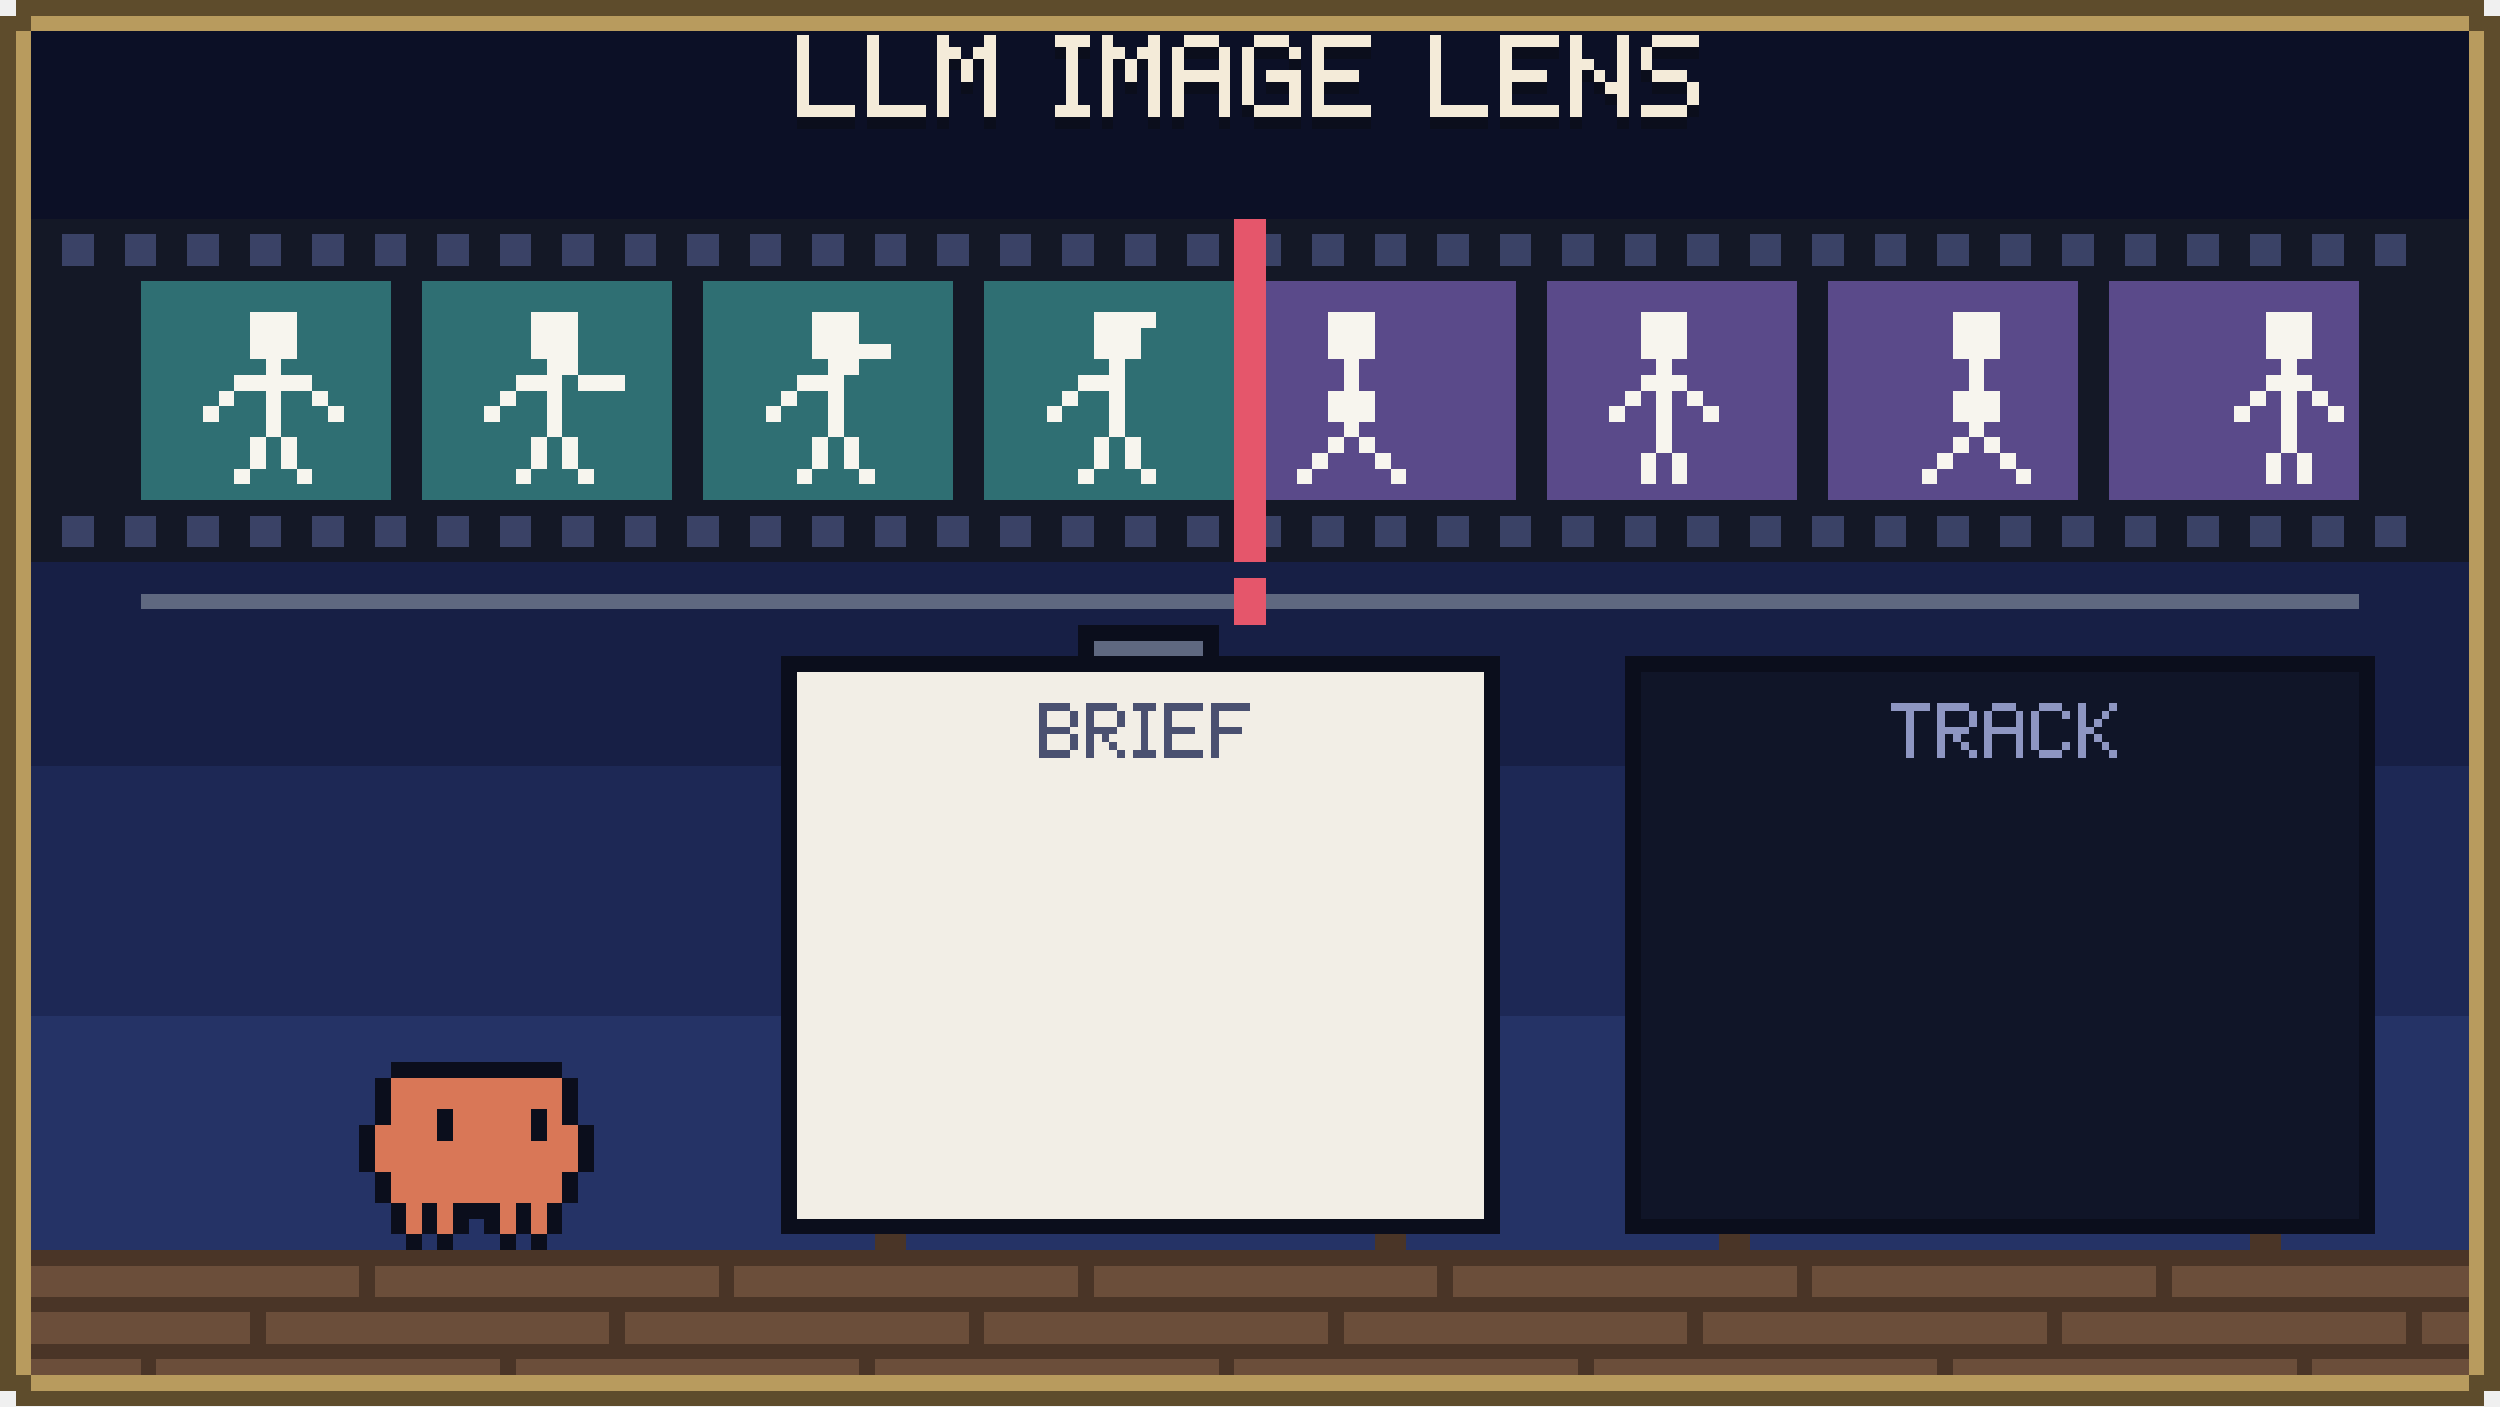
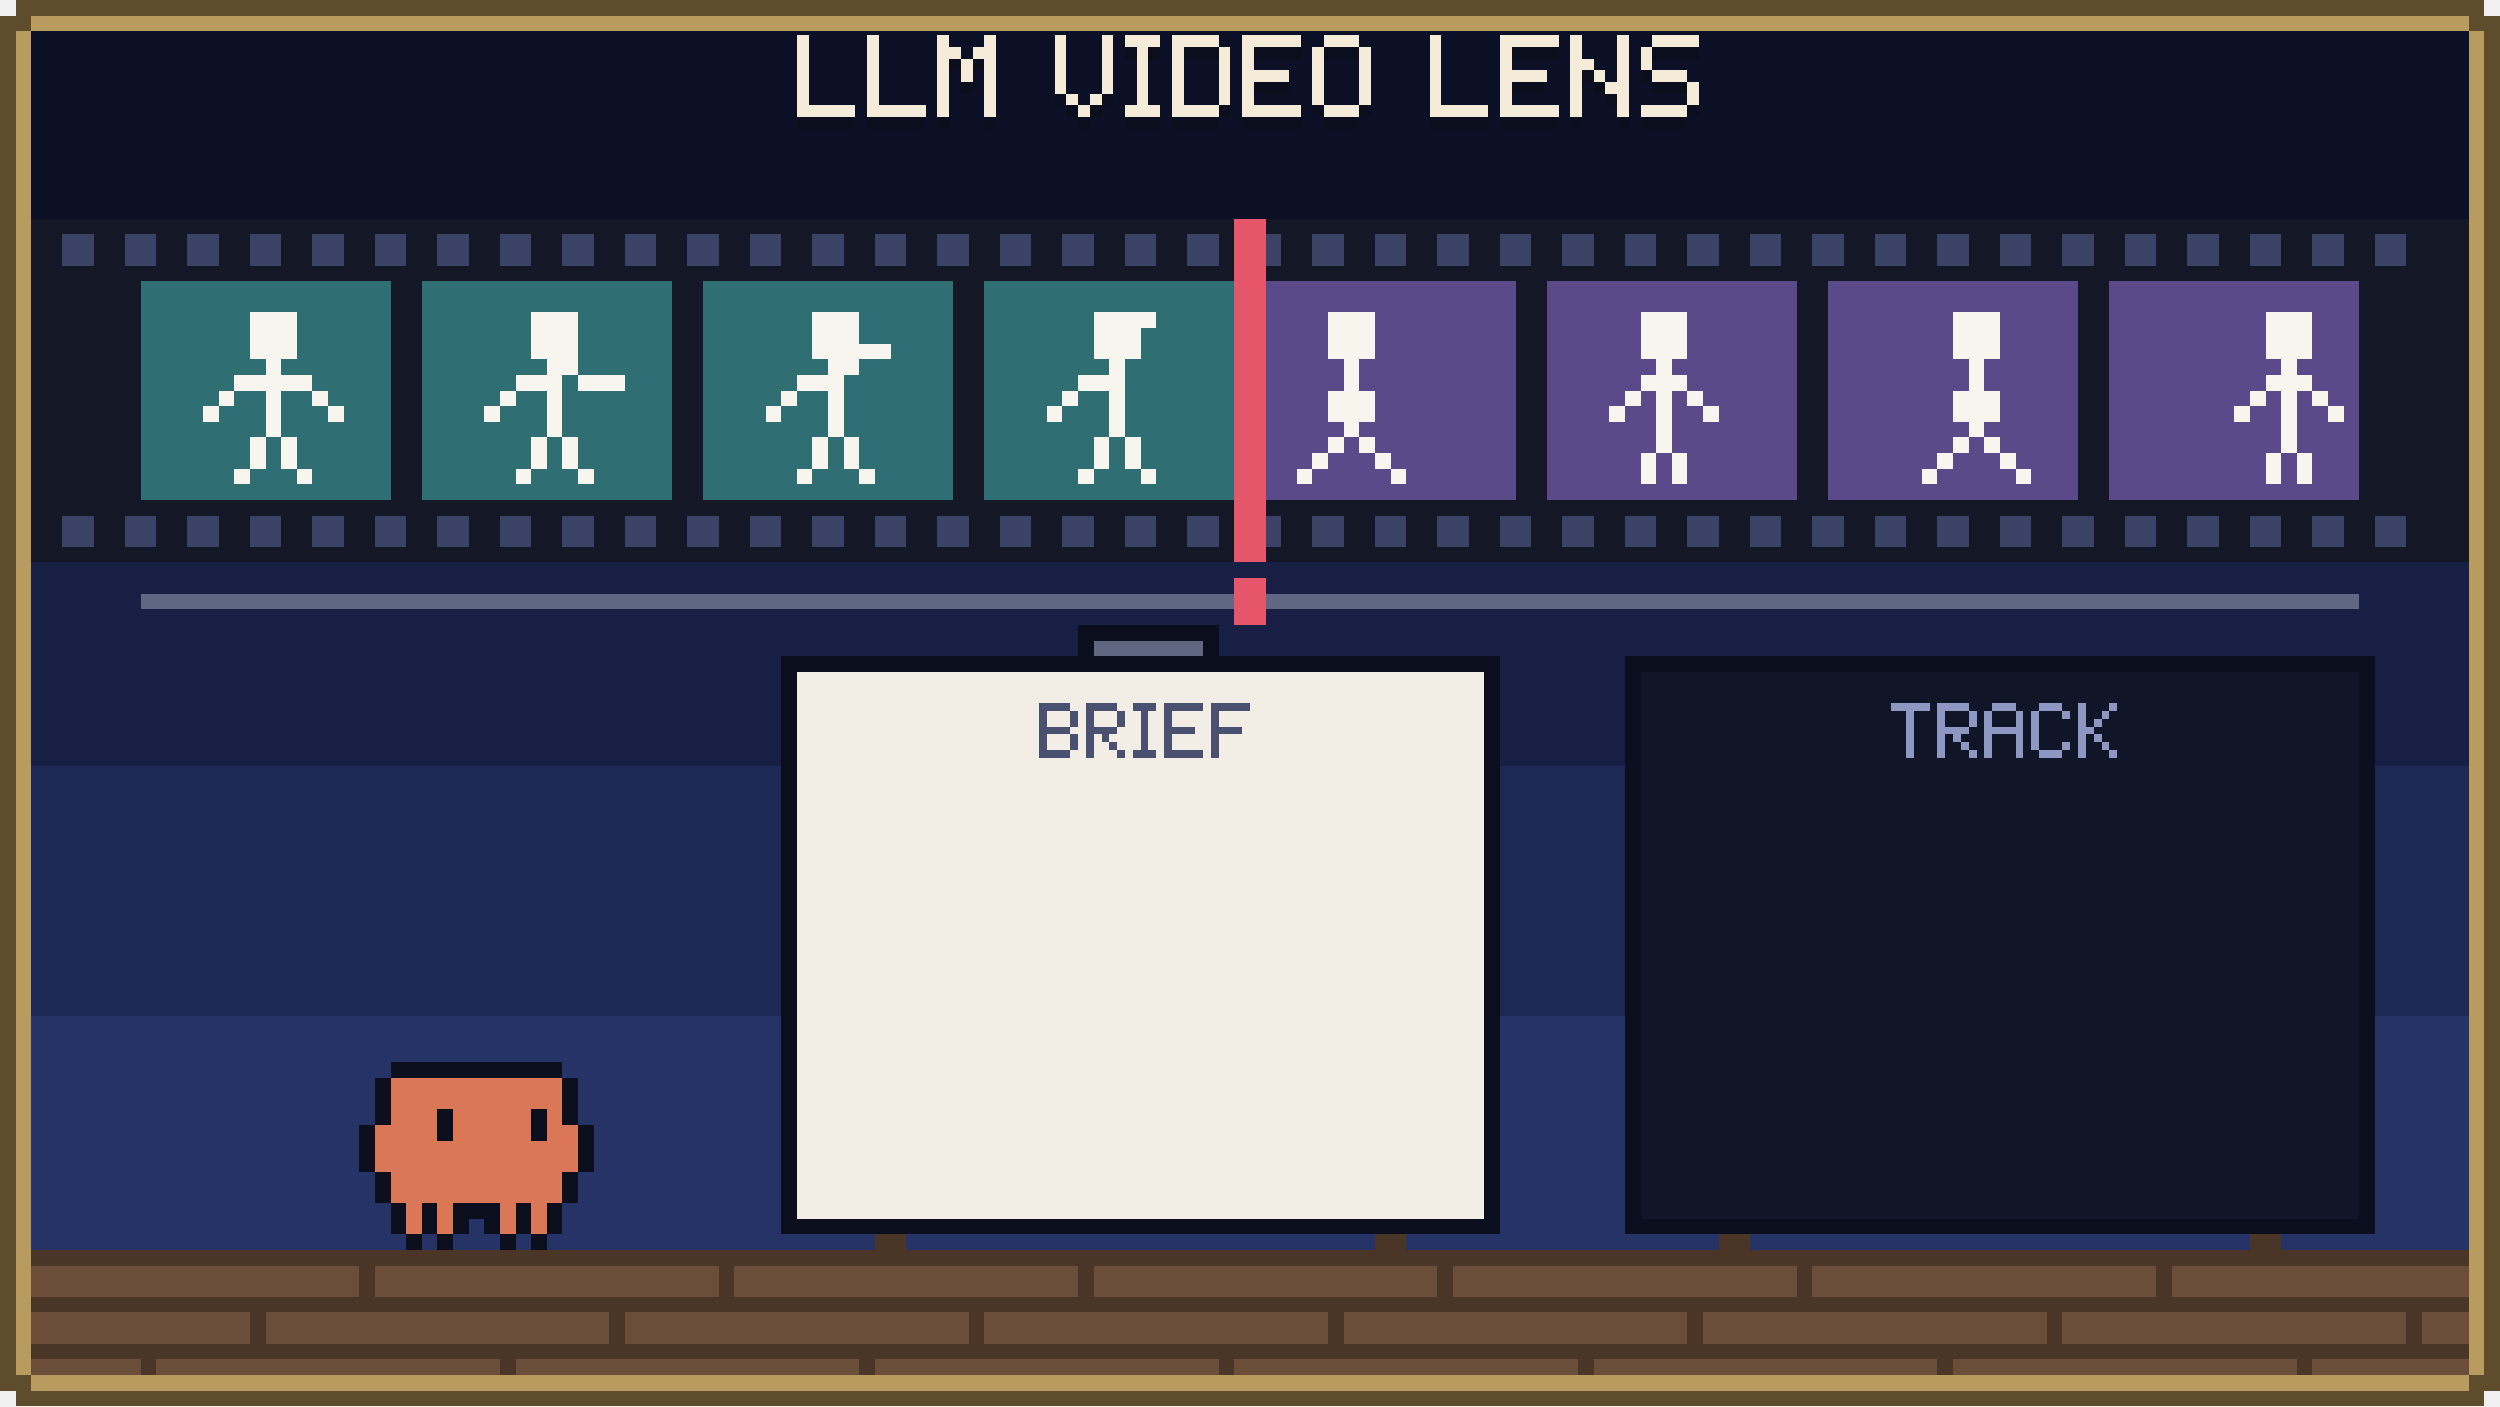
<svg xmlns="http://www.w3.org/2000/svg" viewBox="0 0 640 360" width="640" height="360" shape-rendering="crispEdges" role="img" aria-labelledby="t d">
  <path fill="#0B0E1C" d="M276 160h36v4h-36zM276 164h4v4h-4zM308 164h4v4h-4zM200 168h184v4h-184zM416 168h192v4h-192zM200 172h4v140h-4zM380 172h4v140h-4zM416 172h4v140h-4zM604 172h4v140h-4zM200 312h184v4h-184zM416 312h192v4h-192z" />
  <path fill="#F2EEE6" d="M204 172h176v140h-176z" />
  <path fill="#F7F5EE" d="M64 80h12v12h-12zM136 80h12v12h-12zM208 80h12v8h-12zM280 80h16v4h-16zM340 80h12v12h-12zM420 80h12v12h-12zM500 80h12v12h-12zM580 80h12v12h-12zM280 84h12v8h-12zM208 88h20v4h-20zM68 92h4v4h-4zM140 92h8v4h-8zM212 92h8v4h-8zM284 92h4v4h-4zM344 92h4v8h-4zM424 92h4v4h-4zM504 92h4v8h-4zM584 92h4v4h-4zM60 96h20v4h-20zM132 96h12v4h-12zM148 96h12v4h-12zM204 96h12v4h-12zM276 96h12v4h-12zM420 96h12v4h-12zM580 96h12v4h-12zM56 100h4v4h-4zM68 100h4v12h-4zM80 100h4v4h-4zM128 100h4v4h-4zM140 100h4v12h-4zM200 100h4v4h-4zM212 100h4v12h-4zM272 100h4v4h-4zM284 100h4v12h-4zM340 100h12v8h-12zM416 100h4v4h-4zM424 100h4v16h-4zM432 100h4v4h-4zM500 100h12v8h-12zM576 100h4v4h-4zM584 100h4v16h-4zM592 100h4v4h-4zM52 104h4v4h-4zM84 104h4v4h-4zM124 104h4v4h-4zM196 104h4v4h-4zM268 104h4v4h-4zM412 104h4v4h-4zM436 104h4v4h-4zM572 104h4v4h-4zM596 104h4v4h-4zM344 108h4v4h-4zM504 108h4v4h-4zM64 112h4v8h-4zM72 112h4v8h-4zM136 112h4v8h-4zM144 112h4v8h-4zM208 112h4v8h-4zM216 112h4v8h-4zM280 112h4v8h-4zM288 112h4v8h-4zM340 112h4v4h-4zM348 112h4v4h-4zM500 112h4v4h-4zM508 112h4v4h-4zM336 116h4v4h-4zM352 116h4v4h-4zM420 116h4v8h-4zM428 116h4v8h-4zM496 116h4v4h-4zM512 116h4v4h-4zM580 116h4v8h-4zM588 116h4v8h-4zM60 120h4v4h-4zM76 120h4v4h-4zM132 120h4v4h-4zM148 120h4v4h-4zM204 120h4v4h-4zM220 120h4v4h-4zM276 120h4v4h-4zM292 120h4v4h-4zM332 120h4v4h-4zM356 120h4v4h-4zM492 120h4v4h-4zM516 120h4v4h-4z" />
  <path fill="#141826" d="M8 56h308v4h-308zM324 56h308v4h-308zM8 60h8v8h-8zM24 60h8v8h-8zM40 60h8v8h-8zM56 60h8v8h-8zM72 60h8v8h-8zM88 60h8v8h-8zM104 60h8v8h-8zM120 60h8v8h-8zM136 60h8v8h-8zM152 60h8v8h-8zM168 60h8v8h-8zM184 60h8v8h-8zM200 60h8v8h-8zM216 60h8v8h-8zM232 60h8v8h-8zM248 60h8v8h-8zM264 60h8v8h-8zM280 60h8v8h-8zM296 60h8v8h-8zM312 60h4v8h-4zM328 60h8v8h-8zM344 60h8v8h-8zM360 60h8v8h-8zM376 60h8v8h-8zM392 60h8v8h-8zM408 60h8v8h-8zM424 60h8v8h-8zM440 60h8v8h-8zM456 60h8v8h-8zM472 60h8v8h-8zM488 60h8v8h-8zM504 60h8v8h-8zM520 60h8v8h-8zM536 60h8v8h-8zM552 60h8v8h-8zM568 60h8v8h-8zM584 60h8v8h-8zM600 60h8v8h-8zM616 60h16v8h-16zM8 68h308v4h-308zM324 68h308v4h-308zM8 72h28v56h-28zM100 72h8v56h-8zM172 72h8v56h-8zM244 72h8v56h-8zM388 72h8v56h-8zM460 72h8v56h-8zM532 72h8v56h-8zM604 72h28v56h-28zM8 128h308v4h-308zM324 128h308v4h-308zM8 132h8v8h-8zM24 132h8v8h-8zM40 132h8v8h-8zM56 132h8v8h-8zM72 132h8v8h-8zM88 132h8v8h-8zM104 132h8v8h-8zM120 132h8v8h-8zM136 132h8v8h-8zM152 132h8v8h-8zM168 132h8v8h-8zM184 132h8v8h-8zM200 132h8v8h-8zM216 132h8v8h-8zM232 132h8v8h-8zM248 132h8v8h-8zM264 132h8v8h-8zM280 132h8v8h-8zM296 132h8v8h-8zM312 132h4v8h-4zM328 132h8v8h-8zM344 132h8v8h-8zM360 132h8v8h-8zM376 132h8v8h-8zM392 132h8v8h-8zM408 132h8v8h-8zM424 132h8v8h-8zM440 132h8v8h-8zM456 132h8v8h-8zM472 132h8v8h-8zM488 132h8v8h-8zM504 132h8v8h-8zM520 132h8v8h-8zM536 132h8v8h-8zM552 132h8v8h-8zM568 132h8v8h-8zM584 132h8v8h-8zM600 132h8v8h-8zM616 132h16v8h-16zM8 140h308v4h-308zM324 140h308v4h-308z" />
  <path fill="#3A4266" d="M16 60h8v8h-8zM32 60h8v8h-8zM48 60h8v8h-8zM64 60h8v8h-8zM80 60h8v8h-8zM96 60h8v8h-8zM112 60h8v8h-8zM128 60h8v8h-8zM144 60h8v8h-8zM160 60h8v8h-8zM176 60h8v8h-8zM192 60h8v8h-8zM208 60h8v8h-8zM224 60h8v8h-8zM240 60h8v8h-8zM256 60h8v8h-8zM272 60h8v8h-8zM288 60h8v8h-8zM304 60h8v8h-8zM324 60h4v8h-4zM336 60h8v8h-8zM352 60h8v8h-8zM368 60h8v8h-8zM384 60h8v8h-8zM400 60h8v8h-8zM416 60h8v8h-8zM432 60h8v8h-8zM448 60h8v8h-8zM464 60h8v8h-8zM480 60h8v8h-8zM496 60h8v8h-8zM512 60h8v8h-8zM528 60h8v8h-8zM544 60h8v8h-8zM560 60h8v8h-8zM576 60h8v8h-8zM592 60h8v8h-8zM608 60h8v8h-8zM16 132h8v8h-8zM32 132h8v8h-8zM48 132h8v8h-8zM64 132h8v8h-8zM80 132h8v8h-8zM96 132h8v8h-8zM112 132h8v8h-8zM128 132h8v8h-8zM144 132h8v8h-8zM160 132h8v8h-8zM176 132h8v8h-8zM192 132h8v8h-8zM208 132h8v8h-8zM224 132h8v8h-8zM240 132h8v8h-8zM256 132h8v8h-8zM272 132h8v8h-8zM288 132h8v8h-8zM304 132h8v8h-8zM324 132h4v8h-4zM336 132h8v8h-8zM352 132h8v8h-8zM368 132h8v8h-8zM384 132h8v8h-8zM400 132h8v8h-8zM416 132h8v8h-8zM432 132h8v8h-8zM448 132h8v8h-8zM464 132h8v8h-8zM480 132h8v8h-8zM496 132h8v8h-8zM512 132h8v8h-8zM528 132h8v8h-8zM544 132h8v8h-8zM560 132h8v8h-8zM576 132h8v8h-8zM592 132h8v8h-8zM608 132h8v8h-8z" />
  <path fill="#5F6880" d="M36 152h280v4h-280zM324 152h280v4h-280zM280 164h28v4h-28z" />
  <path fill="#101528" d="M420 172h184v140h-184z" />
  <path fill="#E5566B" d="M316 56h8v88h-8zM316 148h8v12h-8z" />
  <path fill="#2F6F73" d="M36 72h64v8h-64zM108 72h64v8h-64zM180 72h64v8h-64zM252 72h64v8h-64zM36 80h28v12h-28zM76 80h24v12h-24zM108 80h28v12h-28zM148 80h24v16h-24zM180 80h28v12h-28zM220 80h24v8h-24zM252 80h28v12h-28zM296 80h20v4h-20zM292 84h24v8h-24zM228 88h16v4h-16zM36 92h32v4h-32zM72 92h28v4h-28zM108 92h32v4h-32zM180 92h32v4h-32zM220 92h24v4h-24zM252 92h32v4h-32zM288 92h28v20h-28zM36 96h24v4h-24zM80 96h20v4h-20zM108 96h24v4h-24zM144 96h4v4h-4zM160 96h12v4h-12zM180 96h24v4h-24zM216 96h28v16h-28zM252 96h24v4h-24zM36 100h20v4h-20zM60 100h8v4h-8zM72 100h8v4h-8zM84 100h16v4h-16zM108 100h20v4h-20zM132 100h8v4h-8zM144 100h28v12h-28zM180 100h20v4h-20zM204 100h8v4h-8zM252 100h20v4h-20zM276 100h8v4h-8zM36 104h16v4h-16zM56 104h12v4h-12zM72 104h12v4h-12zM88 104h12v4h-12zM108 104h16v4h-16zM128 104h12v4h-12zM180 104h16v4h-16zM200 104h12v4h-12zM252 104h16v4h-16zM272 104h12v4h-12zM36 108h32v4h-32zM72 108h28v4h-28zM108 108h32v4h-32zM180 108h32v4h-32zM252 108h32v4h-32zM36 112h28v8h-28zM68 112h4v8h-4zM76 112h24v8h-24zM108 112h28v8h-28zM140 112h4v8h-4zM148 112h24v8h-24zM180 112h28v8h-28zM212 112h4v8h-4zM220 112h24v8h-24zM252 112h28v8h-28zM284 112h4v8h-4zM292 112h24v8h-24zM36 120h24v4h-24zM64 120h12v4h-12zM80 120h20v4h-20zM108 120h24v4h-24zM136 120h12v4h-12zM152 120h20v4h-20zM180 120h24v4h-24zM208 120h12v4h-12zM224 120h20v4h-20zM252 120h24v4h-24zM280 120h12v4h-12zM296 120h20v4h-20zM36 124h64v4h-64zM108 124h64v4h-64zM180 124h64v4h-64zM252 124h64v4h-64z" />
  <path fill="#5A4A8A" d="M324 72h64v8h-64zM396 72h64v8h-64zM468 72h64v8h-64zM540 72h64v8h-64zM324 80h16v12h-16zM352 80h36v12h-36zM396 80h24v12h-24zM432 80h28v12h-28zM468 80h32v12h-32zM512 80h20v12h-20zM540 80h40v12h-40zM592 80h12v12h-12zM324 92h20v8h-20zM348 92h40v8h-40zM396 92h28v4h-28zM428 92h32v4h-32zM468 92h36v8h-36zM508 92h24v8h-24zM540 92h44v4h-44zM588 92h16v4h-16zM396 96h24v4h-24zM432 96h28v4h-28zM540 96h40v4h-40zM592 96h12v4h-12zM324 100h16v8h-16zM352 100h36v8h-36zM396 100h20v4h-20zM420 100h4v4h-4zM428 100h4v4h-4zM436 100h24v4h-24zM468 100h32v8h-32zM512 100h20v8h-20zM540 100h36v4h-36zM580 100h4v4h-4zM588 100h4v4h-4zM596 100h8v4h-8zM396 104h16v4h-16zM416 104h8v4h-8zM428 104h8v4h-8zM440 104h20v4h-20zM540 104h32v4h-32zM576 104h8v4h-8zM588 104h8v4h-8zM600 104h4v4h-4zM324 108h20v4h-20zM348 108h40v4h-40zM396 108h28v8h-28zM428 108h32v8h-32zM468 108h36v4h-36zM508 108h24v4h-24zM540 108h44v8h-44zM588 108h16v8h-16zM324 112h16v4h-16zM344 112h4v4h-4zM352 112h36v4h-36zM468 112h32v4h-32zM504 112h4v4h-4zM512 112h20v4h-20zM324 116h12v4h-12zM340 116h12v4h-12zM356 116h32v4h-32zM396 116h24v8h-24zM424 116h4v8h-4zM432 116h28v8h-28zM468 116h28v4h-28zM500 116h12v4h-12zM516 116h16v4h-16zM540 116h40v8h-40zM584 116h4v8h-4zM592 116h12v8h-12zM324 120h8v4h-8zM336 120h20v4h-20zM360 120h28v4h-28zM468 120h24v4h-24zM496 120h20v4h-20zM520 120h12v4h-12zM324 124h64v4h-64zM396 124h64v4h-64zM468 124h64v4h-64zM540 124h64v4h-64z" />
  <path fill="#0C1026" d="M8 8h624v48h-624z" />
  <path fill="#171F45" d="M8 144h624v4h-624zM8 148h308v4h-308zM324 148h308v4h-308zM8 152h28v4h-28zM604 152h28v4h-28zM8 156h308v4h-308zM324 156h308v4h-308zM8 160h268v8h-268zM312 160h320v8h-320zM8 168h192v28h-192zM384 168h32v28h-32zM608 168h24v28h-24z" />
  <path fill="#1D2855" d="M8 196h192v64h-192zM384 196h32v64h-32zM608 196h24v64h-24z" />
  <path fill="#253366" d="M8 260h192v56h-192zM384 260h32v56h-32zM608 260h24v56h-24zM8 316h216v4h-216zM232 316h120v4h-120zM360 316h80v4h-80zM448 316h128v4h-128zM584 316h48v4h-48z" />
  <path fill="#6B4E3A" d="M8 324h84v8h-84zM96 324h88v8h-88zM188 324h88v8h-88zM280 324h88v8h-88zM372 324h88v8h-88zM464 324h88v8h-88zM556 324h76v8h-76zM8 336h56v8h-56zM68 336h88v8h-88zM160 336h88v8h-88zM252 336h88v8h-88zM344 336h88v8h-88zM436 336h88v8h-88zM528 336h88v8h-88zM620 336h12v8h-12zM8 348h28v4h-28zM40 348h88v4h-88zM132 348h88v4h-88zM224 348h88v4h-88zM316 348h88v4h-88zM408 348h88v4h-88zM500 348h88v4h-88zM592 348h40v4h-40z" />
  <path fill="#4A3527" d="M224 316h8v4h-8zM352 316h8v4h-8zM440 316h8v4h-8zM576 316h8v4h-8zM8 320h624v4h-624zM92 324h4v8h-4zM184 324h4v8h-4zM276 324h4v8h-4zM368 324h4v8h-4zM460 324h4v8h-4zM552 324h4v8h-4zM8 332h624v4h-624zM64 336h4v8h-4zM156 336h4v8h-4zM248 336h4v8h-4zM340 336h4v8h-4zM432 336h4v8h-4zM524 336h4v8h-4zM616 336h4v8h-4zM8 344h624v4h-624zM36 348h4v4h-4zM128 348h4v4h-4zM220 348h4v4h-4zM312 348h4v4h-4zM404 348h4v4h-4zM496 348h4v4h-4zM588 348h4v4h-4z" />
  <g opacity="0">
    <path fill="#FFD27A" d="M32 68h72v4h-72zM32 72h4v56h-4zM100 72h4v56h-4zM32 128h72v4h-72z" />
    <animate attributeName="opacity" dur="12.0s" repeatCount="indefinite" calcMode="discrete" keyTimes="0;0.042;0.092" values="0;1;0" />
  </g>
  <g opacity="0">
    <path fill="#FFD27A" d="M68 84h4v4h-4zM68 92h4v4h-4zM52 104h4v4h-4zM68 108h4v4h-4zM60 120h4v4h-4zM76 120h4v4h-4z" />
    <path fill="#4C8FE0" d="M84 100h4v4h-4zM80 104h12v4h-12zM84 108h4v4h-4z" />
    <path fill="#4C8FE0" d="M64 148h12v12h-12z" />
    <animate attributeName="opacity" dur="12.0s" repeatCount="indefinite" calcMode="discrete" keyTimes="0;0.052;0.917" values="0;1;0" />
  </g>
  <g opacity="0">
    <path fill="#FFD27A" d="M104 68h72v4h-72zM104 72h4v56h-4zM172 72h4v56h-4zM104 128h72v4h-72z" />
    <animate attributeName="opacity" dur="12.0s" repeatCount="indefinite" calcMode="discrete" keyTimes="0;0.125;0.175" values="0;1;0" />
  </g>
  <g opacity="0">
    <path fill="#FFD27A" d="M140 84h4v4h-4zM140 92h4v4h-4zM124 104h4v4h-4zM140 108h4v4h-4zM132 120h4v4h-4zM148 120h4v4h-4z" />
    <path fill="#5F83D6" d="M156 92h4v4h-4zM152 96h12v4h-12zM156 100h4v4h-4z" />
    <path fill="#5F83D6" d="M136 148h12v12h-12z" />
    <animate attributeName="opacity" dur="12.0s" repeatCount="indefinite" calcMode="discrete" keyTimes="0;0.135;0.917" values="0;1;0" />
  </g>
  <g opacity="0">
    <path fill="#FFD27A" d="M176 68h72v4h-72zM176 72h4v56h-4zM244 72h4v56h-4zM176 128h72v4h-72z" />
    <animate attributeName="opacity" dur="12.0s" repeatCount="indefinite" calcMode="discrete" keyTimes="0;0.208;0.258" values="0;1;0" />
  </g>
  <g opacity="0">
    <path fill="#FFD27A" d="M212 84h4v4h-4zM212 92h4v4h-4zM196 104h4v4h-4zM212 108h4v4h-4zM204 120h4v4h-4zM220 120h4v4h-4z" />
    <path fill="#7377CB" d="M224 84h4v4h-4zM220 88h12v4h-12zM224 92h4v4h-4z" />
    <path fill="#7377CB" d="M208 148h12v12h-12z" />
    <animate attributeName="opacity" dur="12.0s" repeatCount="indefinite" calcMode="discrete" keyTimes="0;0.219;0.917" values="0;1;0" />
  </g>
  <g opacity="0">
    <path fill="#FFD27A" d="M248 68h72v4h-72zM248 72h4v56h-4zM316 72h4v56h-4zM248 128h72v4h-72z" />
    <animate attributeName="opacity" dur="12.0s" repeatCount="indefinite" calcMode="discrete" keyTimes="0;0.292;0.342" values="0;1;0" />
  </g>
  <g opacity="0">
    <path fill="#FFD27A" d="M284 84h4v4h-4zM284 92h4v4h-4zM268 104h4v4h-4zM284 108h4v4h-4zM276 120h4v4h-4zM292 120h4v4h-4z" />
    <path fill="#866BC0" d="M292 76h4v4h-4zM288 80h12v4h-12zM292 84h4v4h-4z" />
    <path fill="#866BC0" d="M280 148h12v12h-12z" />
    <animate attributeName="opacity" dur="12.0s" repeatCount="indefinite" calcMode="discrete" keyTimes="0;0.302;0.917" values="0;1;0" />
  </g>
  <g opacity="0">
    <path fill="#FFD27A" d="M320 68h72v4h-72zM320 72h4v56h-4zM388 72h4v56h-4zM320 128h72v4h-72z" />
    <animate attributeName="opacity" dur="12.0s" repeatCount="indefinite" calcMode="discrete" keyTimes="0;0.375;0.425" values="0;1;0" />
  </g>
  <g opacity="0">
    <path fill="#FFD27A" d="M344 84h4v4h-4zM344 92h4v4h-4zM340 104h4v4h-4zM344 108h4v4h-4zM332 120h4v4h-4zM356 120h4v4h-4z" />
    <path fill="#9A5FB4" d="M348 100h4v4h-4zM344 104h12v4h-12zM348 108h4v4h-4z" />
    <path fill="#9A5FB4" d="M352 148h12v12h-12z" />
    <animate attributeName="opacity" dur="12.0s" repeatCount="indefinite" calcMode="discrete" keyTimes="0;0.385;0.917" values="0;1;0" />
  </g>
  <g opacity="0">
    <path fill="#FFD27A" d="M392 68h72v4h-72zM392 72h4v56h-4zM460 72h4v56h-4zM392 128h72v4h-72z" />
    <animate attributeName="opacity" dur="12.0s" repeatCount="indefinite" calcMode="discrete" keyTimes="0;0.458;0.508" values="0;1;0" />
  </g>
  <g opacity="0">
    <path fill="#FFD27A" d="M424 84h4v4h-4zM424 92h4v4h-4zM412 104h4v4h-4zM424 108h4v4h-4zM420 120h4v4h-4zM428 120h4v4h-4z" />
    <path fill="#AE54A0" d="M436 100h4v4h-4zM432 104h12v4h-12zM436 108h4v4h-4z" />
    <path fill="#AE54A0" d="M424 148h12v12h-12z" />
    <animate attributeName="opacity" dur="12.0s" repeatCount="indefinite" calcMode="discrete" keyTimes="0;0.469;0.917" values="0;1;0" />
  </g>
  <g opacity="0">
    <path fill="#FFD27A" d="M464 68h72v4h-72zM464 72h4v56h-4zM532 72h4v56h-4zM464 128h72v4h-72z" />
    <animate attributeName="opacity" dur="12.0s" repeatCount="indefinite" calcMode="discrete" keyTimes="0;0.542;0.592" values="0;1;0" />
  </g>
  <g opacity="0">
    <path fill="#FFD27A" d="M504 84h4v4h-4zM504 92h4v4h-4zM500 104h4v4h-4zM504 108h4v4h-4zM492 120h4v4h-4zM516 120h4v4h-4z" />
    <path fill="#C9508A" d="M508 100h4v4h-4zM504 104h12v4h-12zM508 108h4v4h-4z" />
    <path fill="#C9508A" d="M496 148h12v12h-12z" />
    <animate attributeName="opacity" dur="12.0s" repeatCount="indefinite" calcMode="discrete" keyTimes="0;0.552;0.917" values="0;1;0" />
  </g>
  <g opacity="0">
    <path fill="#FFD27A" d="M536 68h72v4h-72zM536 72h4v56h-4zM604 72h4v56h-4zM536 128h72v4h-72z" />
    <animate attributeName="opacity" dur="12.0s" repeatCount="indefinite" calcMode="discrete" keyTimes="0;0.625;0.675" values="0;1;0" />
  </g>
  <g opacity="0">
    <path fill="#FFD27A" d="M584 84h4v4h-4zM584 92h4v4h-4zM572 104h4v4h-4zM584 108h4v4h-4zM580 120h4v4h-4zM588 120h4v4h-4z" />
    <path fill="#E5566B" d="M596 100h4v4h-4zM592 104h12v4h-12zM596 108h4v4h-4z" />
    <path fill="#E5566B" d="M568 148h12v12h-12z" />
    <animate attributeName="opacity" dur="12.0s" repeatCount="indefinite" calcMode="discrete" keyTimes="0;0.635;0.917" values="0;1;0" />
  </g>
  <g opacity="0">
    <path fill="#FFD27A" d="M312 56h16v88h-16z" />
    <animate attributeName="opacity" dur="12.0s" repeatCount="indefinite" calcMode="discrete" keyTimes="0;0.358;0.371;0.383;0.396" values="0;1;0;1;0" />
  </g>
  <g opacity="0">
    <path fill="#E5566B" d="M306 36h6v2h-6zM316 36h2v12h-2zM324 36h2v12h-2zM328 36h10v2h-10zM304 38h2v10h-2zM312 38h2v2h-2zM332 38h2v12h-2zM312 46h2v2h-2zM306 48h6v2h-6zM318 48h6v2h-6z" />
    <path fill="#0B0E1C" d="M306 38h6v2h-6zM328 38h4v2h-4zM334 38h4v2h-4zM312 40h2v2h-2zM304 48h2v2h-2zM312 48h2v2h-2zM316 48h2v2h-2zM324 48h2v2h-2zM306 50h6v2h-6zM318 50h6v2h-6zM332 50h2v2h-2z" />
    <animate attributeName="opacity" dur="12.0s" repeatCount="indefinite" calcMode="discrete" keyTimes="0;0.358;0.917" values="0;1;0" />
  </g>
  <path fill="#4A5070" d="M266 180h8v2h-8zM278 180h8v2h-8zM290 180h6v2h-6zM298 180h10v2h-10zM310 180h10v2h-10zM266 182h2v4h-2zM274 182h2v4h-2zM278 182h2v4h-2zM286 182h2v4h-2zM292 182h2v10h-2zM298 182h2v4h-2zM310 182h2v4h-2zM266 186h8v2h-8zM278 186h8v2h-8zM298 186h8v2h-8zM310 186h8v2h-8zM266 188h2v4h-2zM274 188h2v4h-2zM278 188h2v6h-2zM282 188h2v2h-2zM298 188h2v4h-2zM310 188h2v6h-2zM284 190h2v2h-2zM266 192h8v2h-8zM286 192h2v2h-2zM290 192h6v2h-6zM298 192h10v2h-10z" />
  <g opacity="0">
    <path fill="#4A5070" d="M232 204h104v4h-104z" />
    <path fill="#4C8FE0" d="M216 200h8v8h-8z" />
    <animate attributeName="opacity" dur="12.0s" repeatCount="indefinite" calcMode="discrete" keyTimes="0;0.073;0.917" values="0;1;0" />
  </g>
  <g opacity="0">
    <path fill="#4A5070" d="M232 216h116v4h-116z" />
    <path fill="#5F83D6" d="M216 212h8v8h-8z" />
    <animate attributeName="opacity" dur="12.0s" repeatCount="indefinite" calcMode="discrete" keyTimes="0;0.156;0.917" values="0;1;0" />
  </g>
  <g opacity="0">
    <path fill="#4A5070" d="M232 228h72v4h-72z" />
    <path fill="#7377CB" d="M216 224h8v8h-8z" />
    <animate attributeName="opacity" dur="12.0s" repeatCount="indefinite" calcMode="discrete" keyTimes="0;0.24;0.917" values="0;1;0" />
  </g>
  <g opacity="0">
    <path fill="#4A5070" d="M232 240h128v4h-128z" />
    <path fill="#866BC0" d="M216 236h8v8h-8z" />
    <animate attributeName="opacity" dur="12.0s" repeatCount="indefinite" calcMode="discrete" keyTimes="0;0.323;0.917" values="0;1;0" />
  </g>
  <g opacity="0">
    <path fill="#E5566B" d="M216 252h152v4h-152z" />
    <animate attributeName="opacity" dur="12.0s" repeatCount="indefinite" calcMode="discrete" keyTimes="0;0.379;0.917" values="0;1;0" />
  </g>
  <g opacity="0">
    <path fill="#4A5070" d="M232 264h100v4h-100z" />
    <path fill="#9A5FB4" d="M216 260h8v8h-8z" />
    <animate attributeName="opacity" dur="12.0s" repeatCount="indefinite" calcMode="discrete" keyTimes="0;0.406;0.917" values="0;1;0" />
  </g>
  <g opacity="0">
    <path fill="#4A5070" d="M232 276h76v4h-76z" />
    <path fill="#AE54A0" d="M216 272h8v8h-8z" />
    <animate attributeName="opacity" dur="12.0s" repeatCount="indefinite" calcMode="discrete" keyTimes="0;0.49;0.917" values="0;1;0" />
  </g>
  <g opacity="0">
    <path fill="#4A5070" d="M232 288h92v4h-92z" />
    <path fill="#C9508A" d="M216 284h8v8h-8z" />
    <animate attributeName="opacity" dur="12.0s" repeatCount="indefinite" calcMode="discrete" keyTimes="0;0.573;0.917" values="0;1;0" />
  </g>
  <g opacity="0">
    <path fill="#4A5070" d="M232 300h84v4h-84z" />
    <path fill="#E5566B" d="M216 296h8v8h-8z" />
    <animate attributeName="opacity" dur="12.0s" repeatCount="indefinite" calcMode="discrete" keyTimes="0;0.656;0.917" values="0;1;0" />
  </g>
  <path fill="#8E96C2" d="M484 180h10v2h-10zM496 180h8v2h-8zM510 180h6v2h-6zM522 180h6v2h-6zM532 180h2v6h-2zM540 180h2v2h-2zM488 182h2v12h-2zM496 182h2v4h-2zM504 182h2v4h-2zM508 182h2v4h-2zM516 182h2v4h-2zM520 182h2v10h-2zM528 182h2v2h-2zM538 182h2v2h-2zM536 184h2v2h-2zM496 186h8v2h-8zM508 186h10v2h-10zM532 186h4v2h-4zM496 188h2v6h-2zM500 188h2v2h-2zM508 188h2v6h-2zM516 188h2v6h-2zM532 188h2v6h-2zM536 188h2v2h-2zM502 190h2v2h-2zM528 190h2v2h-2zM538 190h2v2h-2zM504 192h2v2h-2zM522 192h6v2h-6zM540 192h2v2h-2z" />
  <g opacity="0">
    <path fill="#4C8FE0" d="M436 260h12v12h-12z" />
    <animate attributeName="opacity" dur="12.0s" repeatCount="indefinite" calcMode="discrete" keyTimes="0;0.062;0.917" values="0;1;0" />
  </g>
  <g opacity="0">
    <path fill="#5F83D6" d="M460 244h12v8h-12zM456 252h16v4h-16zM452 256h4v4h-4zM444 260h8v4h-8zM440 264h4v4h-4z" />
    <animate attributeName="opacity" dur="12.0s" repeatCount="indefinite" calcMode="discrete" keyTimes="0;0.146;0.917" values="0;1;0" />
  </g>
  <g opacity="0">
    <path fill="#7377CB" d="M480 228h12v12h-12zM472 240h8v4h-8zM468 244h4v4h-4zM464 248h4v4h-4z" />
    <animate attributeName="opacity" dur="12.0s" repeatCount="indefinite" calcMode="discrete" keyTimes="0;0.229;0.917" values="0;1;0" />
  </g>
  <g opacity="0">
    <path fill="#866BC0" d="M496 212h12v12h-12zM492 224h4v4h-4zM488 228h4v4h-4zM484 232h4v4h-4z" />
    <animate attributeName="opacity" dur="12.0s" repeatCount="indefinite" calcMode="discrete" keyTimes="0;0.312;0.917" values="0;1;0" />
  </g>
  <g opacity="0">
    <path fill="#9A5FB4" d="M516 260h12v12h-12z" />
    <animate attributeName="opacity" dur="12.0s" repeatCount="indefinite" calcMode="discrete" keyTimes="0;0.396;0.917" values="0;1;0" />
  </g>
  <g opacity="0">
    <path fill="#AE54A0" d="M540 260h12v4h-12zM520 264h32v4h-32zM540 268h12v4h-12z" />
    <animate attributeName="opacity" dur="12.0s" repeatCount="indefinite" calcMode="discrete" keyTimes="0;0.479;0.917" values="0;1;0" />
  </g>
  <g opacity="0">
    <path fill="#C9508A" d="M560 260h12v4h-12zM544 264h28v4h-28zM560 268h12v4h-12z" />
    <animate attributeName="opacity" dur="12.0s" repeatCount="indefinite" calcMode="discrete" keyTimes="0;0.562;0.917" values="0;1;0" />
  </g>
  <g opacity="0">
    <path fill="#E5566B" d="M584 260h12v4h-12zM564 264h32v4h-32zM584 268h12v4h-12z" />
    <animate attributeName="opacity" dur="12.0s" repeatCount="indefinite" calcMode="discrete" keyTimes="0;0.646;0.917" values="0;1;0" />
  </g>
  <g opacity="1">
    <path fill="#0B0E1C" d="M100 272h44v4h-44zM96 276h4v12h-4zM144 276h4v12h-4zM112 284h4v8h-4zM136 284h4v8h-4zM92 288h4v12h-4zM148 288h4v12h-4zM96 300h4v8h-4zM144 300h4v8h-4zM100 308h4v8h-4zM108 308h4v8h-4zM116 308h12v4h-12zM132 308h4v8h-4zM140 308h4v8h-4zM116 312h4v4h-4zM124 312h4v4h-4zM104 316h4v4h-4zM112 316h4v4h-4zM128 316h4v4h-4zM136 316h4v4h-4z" />
    <path fill="#D97757" d="M100 276h44v8h-44zM100 284h12v4h-12zM116 284h20v8h-20zM140 284h4v4h-4zM96 288h16v4h-16zM140 288h8v4h-8zM96 292h52v8h-52zM100 300h44v8h-44zM104 308h4v8h-4zM112 308h4v8h-4zM128 308h4v8h-4zM136 308h4v8h-4z" />
    <animate attributeName="opacity" dur="12.0s" repeatCount="indefinite" calcMode="discrete" keyTimes="0;0.188;0.198;0.536;0.547;0.677;0.875" values="1;0;1;0;1;0;1" />
  </g>
  <g opacity="0">
    <path fill="#0B0E1C" d="M100 272h44v4h-44zM96 276h4v12h-4zM144 276h4v12h-4zM92 288h4v12h-4zM104 288h8v4h-8zM132 288h8v4h-8zM148 288h4v12h-4zM96 300h4v8h-4zM144 300h4v8h-4zM100 308h4v8h-4zM108 308h4v8h-4zM116 308h12v4h-12zM132 308h4v8h-4zM140 308h4v8h-4zM116 312h4v4h-4zM124 312h4v4h-4zM104 316h4v4h-4zM112 316h4v4h-4zM128 316h4v4h-4zM136 316h4v4h-4z" />
    <path fill="#D97757" d="M100 276h44v12h-44zM96 288h8v4h-8zM112 288h20v4h-20zM140 288h8v4h-8zM96 292h52v8h-52zM100 300h44v8h-44zM104 308h4v8h-4zM112 308h4v8h-4zM128 308h4v8h-4zM136 308h4v8h-4z" />
    <animate attributeName="opacity" dur="12.0s" repeatCount="indefinite" calcMode="discrete" keyTimes="0;0.188;0.198;0.536;0.547" values="0;1;0;1;0" />
  </g>
  <g opacity="0">
    <path fill="#0B0E1C" d="M92 268h4v4h-4zM88 272h4v8h-4zM96 272h48v4h-48zM96 276h4v4h-4zM144 276h4v12h-4zM92 280h4v4h-4zM96 284h4v24h-4zM104 284h4v4h-4zM136 284h4v4h-4zM108 288h4v4h-4zM132 288h4v4h-4zM148 288h4v12h-4zM104 292h4v4h-4zM136 292h4v4h-4zM144 300h4v8h-4zM100 308h4v8h-4zM108 308h4v8h-4zM116 308h12v4h-12zM132 308h4v8h-4zM140 308h4v8h-4zM116 312h4v4h-4zM124 312h4v4h-4zM104 316h4v4h-4zM112 316h4v4h-4zM128 316h4v4h-4zM136 316h4v4h-4z" />
    <path fill="#D97757" d="M92 272h4v8h-4zM100 276h44v4h-44zM96 280h48v4h-48zM100 284h4v4h-4zM108 284h28v4h-28zM140 284h4v4h-4zM100 288h8v4h-8zM112 288h20v4h-20zM136 288h12v4h-12zM100 292h4v4h-4zM108 292h28v4h-28zM140 292h8v4h-8zM100 296h48v4h-48zM100 300h44v8h-44zM104 308h4v8h-4zM112 308h4v8h-4zM128 308h4v8h-4zM136 308h4v8h-4z" />
    <animate attributeName="opacity" dur="12.0s" repeatCount="indefinite" calcMode="discrete" keyTimes="0;0.677;0.688;0.708;0.729;0.75;0.771;0.792;0.812;0.833;0.854" values="0;1;0;1;0;1;0;1;0;1;0" />
  </g>
  <g opacity="0">
    <path fill="#0B0E1C" d="M96 264h4v4h-4zM92 268h4v12h-4zM100 268h4v4h-4zM100 272h44v4h-44zM144 276h4v12h-4zM96 280h4v28h-4zM104 284h4v4h-4zM136 284h4v4h-4zM108 288h4v4h-4zM132 288h4v4h-4zM148 288h4v12h-4zM104 292h4v4h-4zM136 292h4v4h-4zM144 300h4v8h-4zM100 308h4v8h-4zM108 308h4v8h-4zM116 308h12v4h-12zM132 308h4v8h-4zM140 308h4v8h-4zM116 312h4v4h-4zM124 312h4v4h-4zM104 316h4v4h-4zM112 316h4v4h-4zM128 316h4v4h-4zM136 316h4v4h-4z" />
    <path fill="#D97757" d="M96 268h4v8h-4zM96 276h48v4h-48zM100 280h44v4h-44zM100 284h4v4h-4zM108 284h28v4h-28zM140 284h4v4h-4zM100 288h8v4h-8zM112 288h20v4h-20zM136 288h12v4h-12zM100 292h4v4h-4zM108 292h28v4h-28zM140 292h8v4h-8zM100 296h48v4h-48zM100 300h44v8h-44zM104 308h4v8h-4zM112 308h4v8h-4zM128 308h4v8h-4zM136 308h4v8h-4z" />
    <animate attributeName="opacity" dur="12.0s" repeatCount="indefinite" calcMode="discrete" keyTimes="0;0.688;0.708;0.729;0.75;0.771;0.792;0.812;0.833;0.854;0.875" values="0;1;0;1;0;1;0;1;0;1;0" />
  </g>
  <g>
    <g opacity="0">
      <path fill="#FFFFFF" fill-opacity="0.14" d="M-4 -36h12v4h-12zM-16 -32h36v4h-36zM-20 -28h44v4h-44zM-24 -24h8v4h-8zM-12 -24h40v4h-40zM-28 -20h8v4h-8zM-16 -20h48v4h-48zM-32 -16h8v4h-8zM-20 -16h56v4h-56zM-32 -12h68v8h-68zM-36 -4h76v12h-76zM-32 8h68v12h-68zM-28 20h60v4h-60zM-24 24h52v4h-52zM-20 28h44v4h-44zM-16 32h36v4h-36zM-4 36h12v4h-12z" />
      <path fill="#F7F5EE" d="M-16 -24h4v4h-4zM-20 -20h4v4h-4zM-24 -16h4v4h-4z" />
      <path fill="#0B0E1C" d="M-12 -44h28v4h-28zM-20 -40h8v4h-8zM16 -40h8v4h-8zM-24 -36h4v4h-4zM-4 -36h12v4h-12zM24 -36h4v4h-4zM-28 -32h4v4h-4zM-16 -32h12v4h-12zM8 -32h12v4h-12zM28 -32h4v4h-4zM-32 -28h4v4h-4zM-20 -28h4v4h-4zM20 -28h4v4h-4zM32 -28h4v4h-4zM-36 -24h4v4h-4zM-24 -24h4v4h-4zM24 -24h4v4h-4zM36 -24h4v4h-4zM-40 -20h4v8h-4zM-28 -20h4v4h-4zM28 -20h4v4h-4zM40 -20h4v8h-4zM-32 -16h4v12h-4zM32 -16h4v12h-4zM-44 -12h4v28h-4zM44 -12h4v28h-4zM-36 -4h4v12h-4zM36 -4h4v12h-4zM-32 8h4v12h-4zM32 8h4v12h-4zM-40 16h4v8h-4zM40 16h4v8h-4zM-28 20h4v4h-4zM28 20h4v4h-4zM-36 24h4v4h-4zM-24 24h4v4h-4zM24 24h4v4h-4zM36 24h4v8h-4zM-32 28h4v4h-4zM-20 28h4v4h-4zM20 28h4v4h-4zM-28 32h4v4h-4zM-16 32h12v4h-12zM8 32h12v4h-12zM40 32h4v4h-4zM-24 36h4v4h-4zM-4 36h12v4h-12zM24 36h8v4h-8zM44 36h4v4h-4zM-20 40h8v4h-8zM16 40h8v4h-8zM32 40h4v4h-4zM48 40h4v4h-4zM-12 44h28v4h-28zM36 44h4v4h-4zM52 44h4v4h-4zM40 48h4v4h-4zM56 48h4v8h-4zM44 52h4v4h-4zM48 56h8v4h-8z" />
      <path fill="#9AA3B5" d="M-12 -40h28v4h-28zM-20 -36h16v4h-16zM8 -36h16v4h-16zM-24 -32h8v4h-8zM20 -32h8v4h-8zM-28 -28h8v4h-8zM24 -28h4v4h-4zM-32 -24h8v4h-8zM-36 -20h8v4h-8zM-36 -16h4v4h-4zM-40 -12h8v8h-8zM-40 -4h4v12h-4zM-40 8h8v8h-8zM-36 16h4v4h-4zM-36 20h8v4h-8zM-32 24h8v4h-8z" />
      <path fill="#5F6880" d="M28 -28h4v4h-4zM28 -24h8v4h-8zM32 -20h8v4h-8zM36 -16h4v4h-4zM36 -12h8v8h-8zM40 -4h4v12h-4zM36 8h8v8h-8zM36 16h4v4h-4zM32 20h8v4h-8zM28 24h8v4h-8zM-28 28h8v4h-8zM24 28h4v4h-4zM-24 32h8v4h-8zM20 32h8v4h-8zM-20 36h16v4h-16zM8 36h16v4h-16zM-12 40h28v4h-28z" />
      <path fill="#6B4E3A" d="M32 32h8v4h-8zM32 36h12v4h-12zM36 40h12v4h-12zM40 44h12v4h-12zM44 48h12v4h-12zM48 52h8v4h-8z" />
      <path fill="#4A3527" d="M28 28h8v4h-8zM28 32h4v4h-4z" />
      <animate attributeName="opacity" dur="12.0s" repeatCount="indefinite" calcMode="discrete" keyTimes="0;0.021;0.717" values="0;1;0" />
    </g>
    <animateTransform attributeName="transform" type="translate" dur="12.0s" repeatCount="indefinite" calcMode="discrete" keyTimes="0;0.094;0.099;0.104;0.109;0.115;0.12;0.125;0.177;0.182;0.188;0.193;0.198;0.203;0.208;0.26;0.266;0.271;0.276;0.281;0.286;0.292;0.344;0.349;0.354;0.359;0.365;0.37;0.375;0.427;0.432;0.438;0.443;0.448;0.453;0.458;0.51;0.516;0.521;0.526;0.531;0.536;0.542;0.594;0.599;0.604;0.609;0.615;0.62;0.625" values="68 100;72 100;84 100;96 100;108 100;116 100;128 100;140 100;144 100;156 100;168 100;180 100;188 100;200 100;212 100;216 100;228 100;240 100;252 100;260 100;272 100;284 100;288 100;300 100;312 100;324 100;332 100;344 100;356 100;360 100;372 100;384 100;396 100;404 100;416 100;428 100;432 100;444 100;456 100;468 100;476 100;488 100;500 100;504 100;516 100;528 100;540 100;548 100;560 100;572 100" />
  </g>
-   <path fill="#0B0E1C" d="M270 12h3v3h-3zM276 12h3v3h-3zM303 12h9v3h-9zM321 12h9v3h-9zM339 12h12v3h-12zM387 12h12v3h-12zM423 12h12v3h-12zM243 15h3v3h-3zM249 15h3v3h-3zM285 15h3v3h-3zM291 15h3v3h-3zM330 15h3v3h-3zM405 18h3v3h-3zM420 18h3v3h-3zM246 21h3v3h-3zM288 21h3v3h-3zM303 21h9v3h-9zM324 21h6v3h-6zM339 21h9v3h-9zM387 21h9v3h-9zM408 21h3v3h-3zM423 21h9v3h-9zM411 24h3v3h-3zM318 27h3v3h-3zM432 27h3v3h-3zM204 30h15v3h-15zM222 30h15v3h-15zM240 30h3v3h-3zM252 30h3v3h-3zM270 30h9v3h-9zM282 30h3v3h-3zM294 30h3v3h-3zM300 30h3v3h-3zM312 30h3v3h-3zM321 30h12v3h-12zM336 30h15v3h-15zM366 30h15v3h-15zM384 30h15v3h-15zM402 30h3v3h-3zM414 30h3v3h-3zM420 30h12v3h-12z" />
-   <path fill="#F4EBD9" d="M204 9h3v18h-3zM222 9h3v18h-3zM240 9h3v3h-3zM252 9h3v3h-3zM270 9h9v3h-9zM282 9h3v3h-3zM294 9h3v3h-3zM303 9h9v3h-9zM321 9h9v3h-9zM336 9h15v3h-15zM366 9h3v18h-3zM384 9h15v3h-15zM402 9h3v6h-3zM414 9h3v12h-3zM423 9h12v3h-12zM240 12h6v3h-6zM249 12h6v3h-6zM273 12h3v15h-3zM282 12h6v3h-6zM291 12h6v3h-6zM300 12h3v6h-3zM312 12h3v6h-3zM318 12h3v15h-3zM330 12h3v3h-3zM336 12h3v6h-3zM384 12h3v6h-3zM420 12h3v6h-3zM240 15h3v15h-3zM246 15h3v6h-3zM252 15h3v15h-3zM282 15h3v15h-3zM288 15h3v6h-3zM294 15h3v15h-3zM402 15h6v3h-6zM300 18h15v3h-15zM324 18h9v3h-9zM336 18h12v3h-12zM384 18h12v3h-12zM402 18h3v12h-3zM408 18h3v3h-3zM423 18h9v3h-9zM300 21h3v9h-3zM312 21h3v9h-3zM330 21h3v6h-3zM336 21h3v6h-3zM384 21h3v6h-3zM411 21h6v3h-6zM432 21h3v6h-3zM414 24h3v6h-3zM204 27h15v3h-15zM222 27h15v3h-15zM270 27h9v3h-9zM321 27h12v3h-12zM336 27h15v3h-15zM366 27h15v3h-15zM384 27h15v3h-15zM420 27h12v3h-12z" />
+   <path fill="#0B0E1C" d="M288 12h3v3h-3zM294 12h3v3h-3zM303 12h9v3h-9zM321 12h12v3h-12zM339 12h9v3h-9zM387 12h12v3h-12zM423 12h12v3h-12zM243 15h3v3h-3zM249 15h3v3h-3zM405 18h3v3h-3zM420 18h3v3h-3zM246 21h3v3h-3zM321 21h9v3h-9zM387 21h9v3h-9zM408 21h3v3h-3zM423 21h9v3h-9zM270 24h3v3h-3zM282 24h3v3h-3zM411 24h3v3h-3zM273 27h3v3h-3zM279 27h3v3h-3zM312 27h3v3h-3zM336 27h3v3h-3zM348 27h3v3h-3zM432 27h3v3h-3zM204 30h15v3h-15zM222 30h15v3h-15zM240 30h3v3h-3zM252 30h3v3h-3zM276 30h3v3h-3zM288 30h9v3h-9zM300 30h12v3h-12zM318 30h15v3h-15zM339 30h9v3h-9zM366 30h15v3h-15zM384 30h15v3h-15zM402 30h3v3h-3zM414 30h3v3h-3zM420 30h12v3h-12z" />
+   <path fill="#F4EBD9" d="M204 9h3v18h-3zM222 9h3v18h-3zM240 9h3v3h-3zM252 9h3v3h-3zM270 9h3v15h-3zM282 9h3v15h-3zM288 9h9v3h-9zM300 9h12v3h-12zM318 9h15v3h-15zM339 9h9v3h-9zM366 9h3v18h-3zM384 9h15v3h-15zM402 9h3v6h-3zM414 9h3v12h-3zM423 9h12v3h-12zM240 12h6v3h-6zM249 12h6v3h-6zM291 12h3v15h-3zM300 12h3v15h-3zM312 12h3v15h-3zM318 12h3v6h-3zM336 12h3v15h-3zM348 12h3v15h-3zM384 12h3v6h-3zM420 12h3v6h-3zM240 15h3v15h-3zM246 15h3v6h-3zM252 15h3v15h-3zM402 15h6v3h-6zM318 18h12v3h-12zM384 18h12v3h-12zM402 18h3v12h-3zM408 18h3v3h-3zM423 18h9v3h-9zM318 21h3v6h-3zM384 21h3v6h-3zM411 21h6v3h-6zM432 21h3v6h-3zM273 24h3v3h-3zM279 24h3v3h-3zM414 24h3v6h-3zM204 27h15v3h-15zM222 27h15v3h-15zM276 27h3v3h-3zM288 27h9v3h-9zM300 27h12v3h-12zM318 27h15v3h-15zM339 27h9v3h-9zM366 27h15v3h-15zM384 27h15v3h-15zM420 27h12v3h-12z" />
  <path fill="#B89B5E" d="M8 4h624v4h-624zM4 8h4v344h-4zM632 8h4v344h-4zM8 352h624v4h-624z" />
  <path fill="#5E4C2C" d="M4 0h632v4h-632zM0 4h8v4h-8zM632 4h8v4h-8zM0 8h4v344h-4zM636 8h4v344h-4zM0 352h8v4h-8zM632 352h8v4h-8zM4 356h632v4h-632z" />
</svg>
